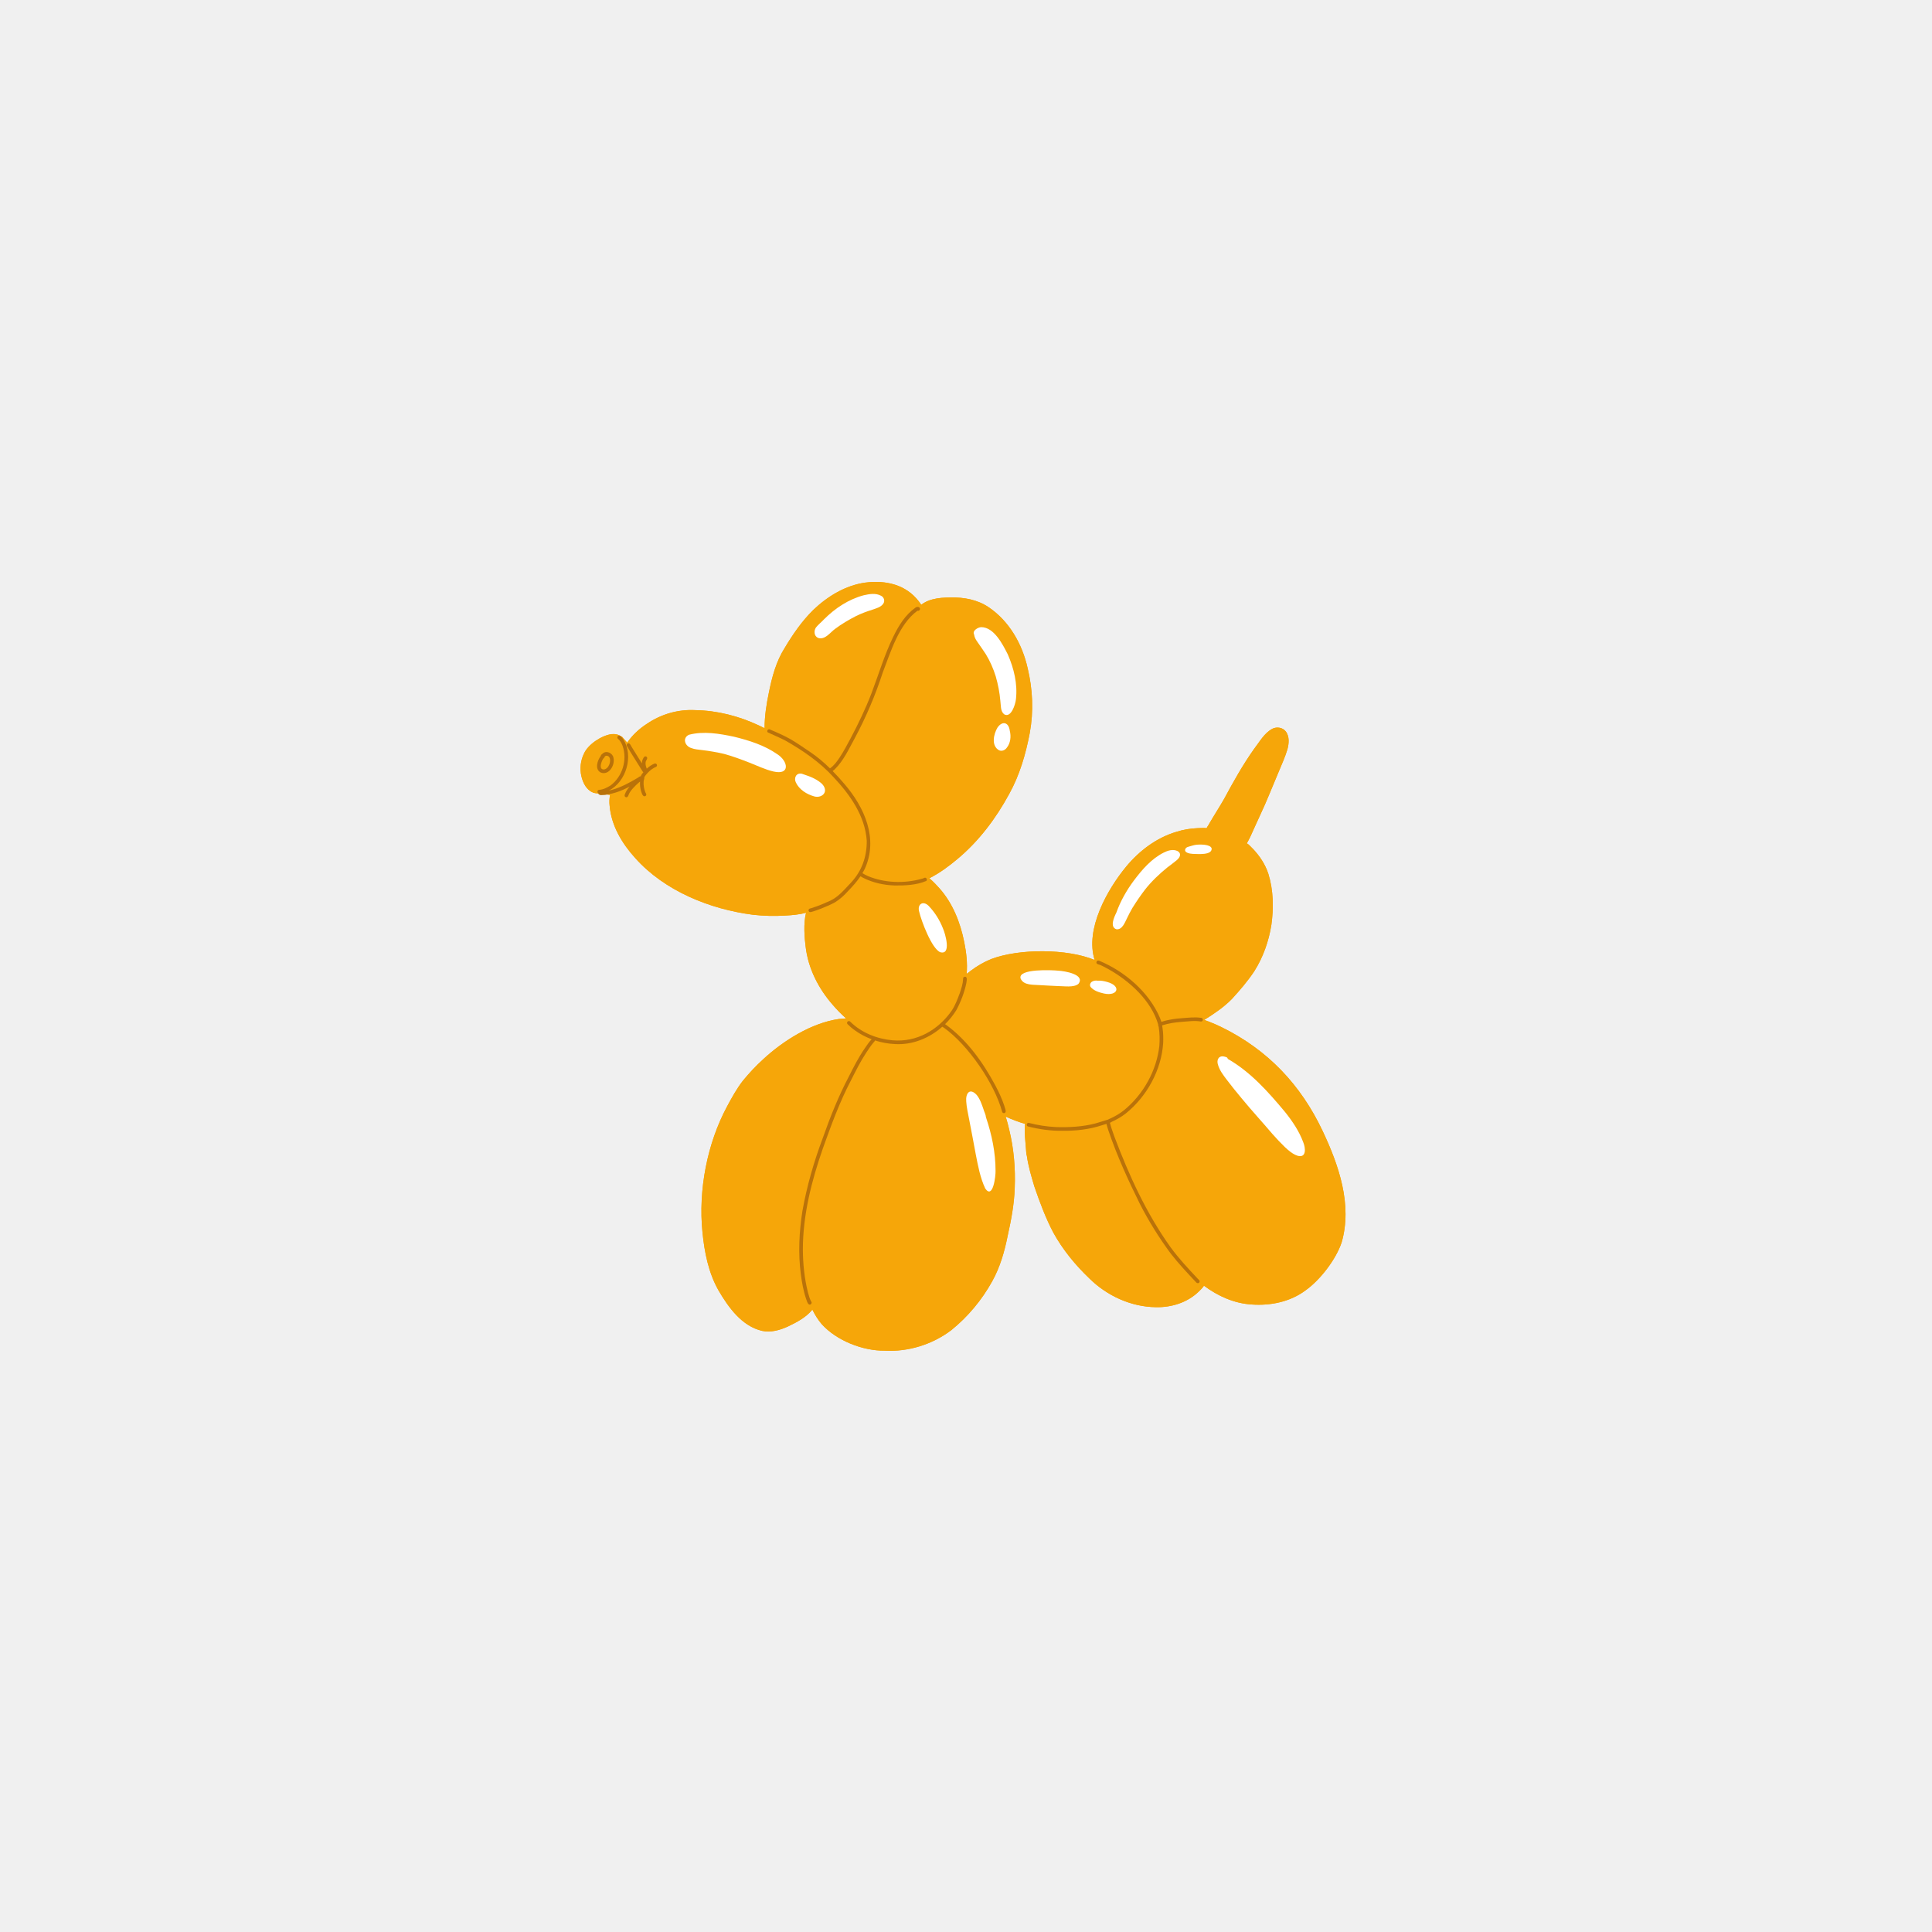
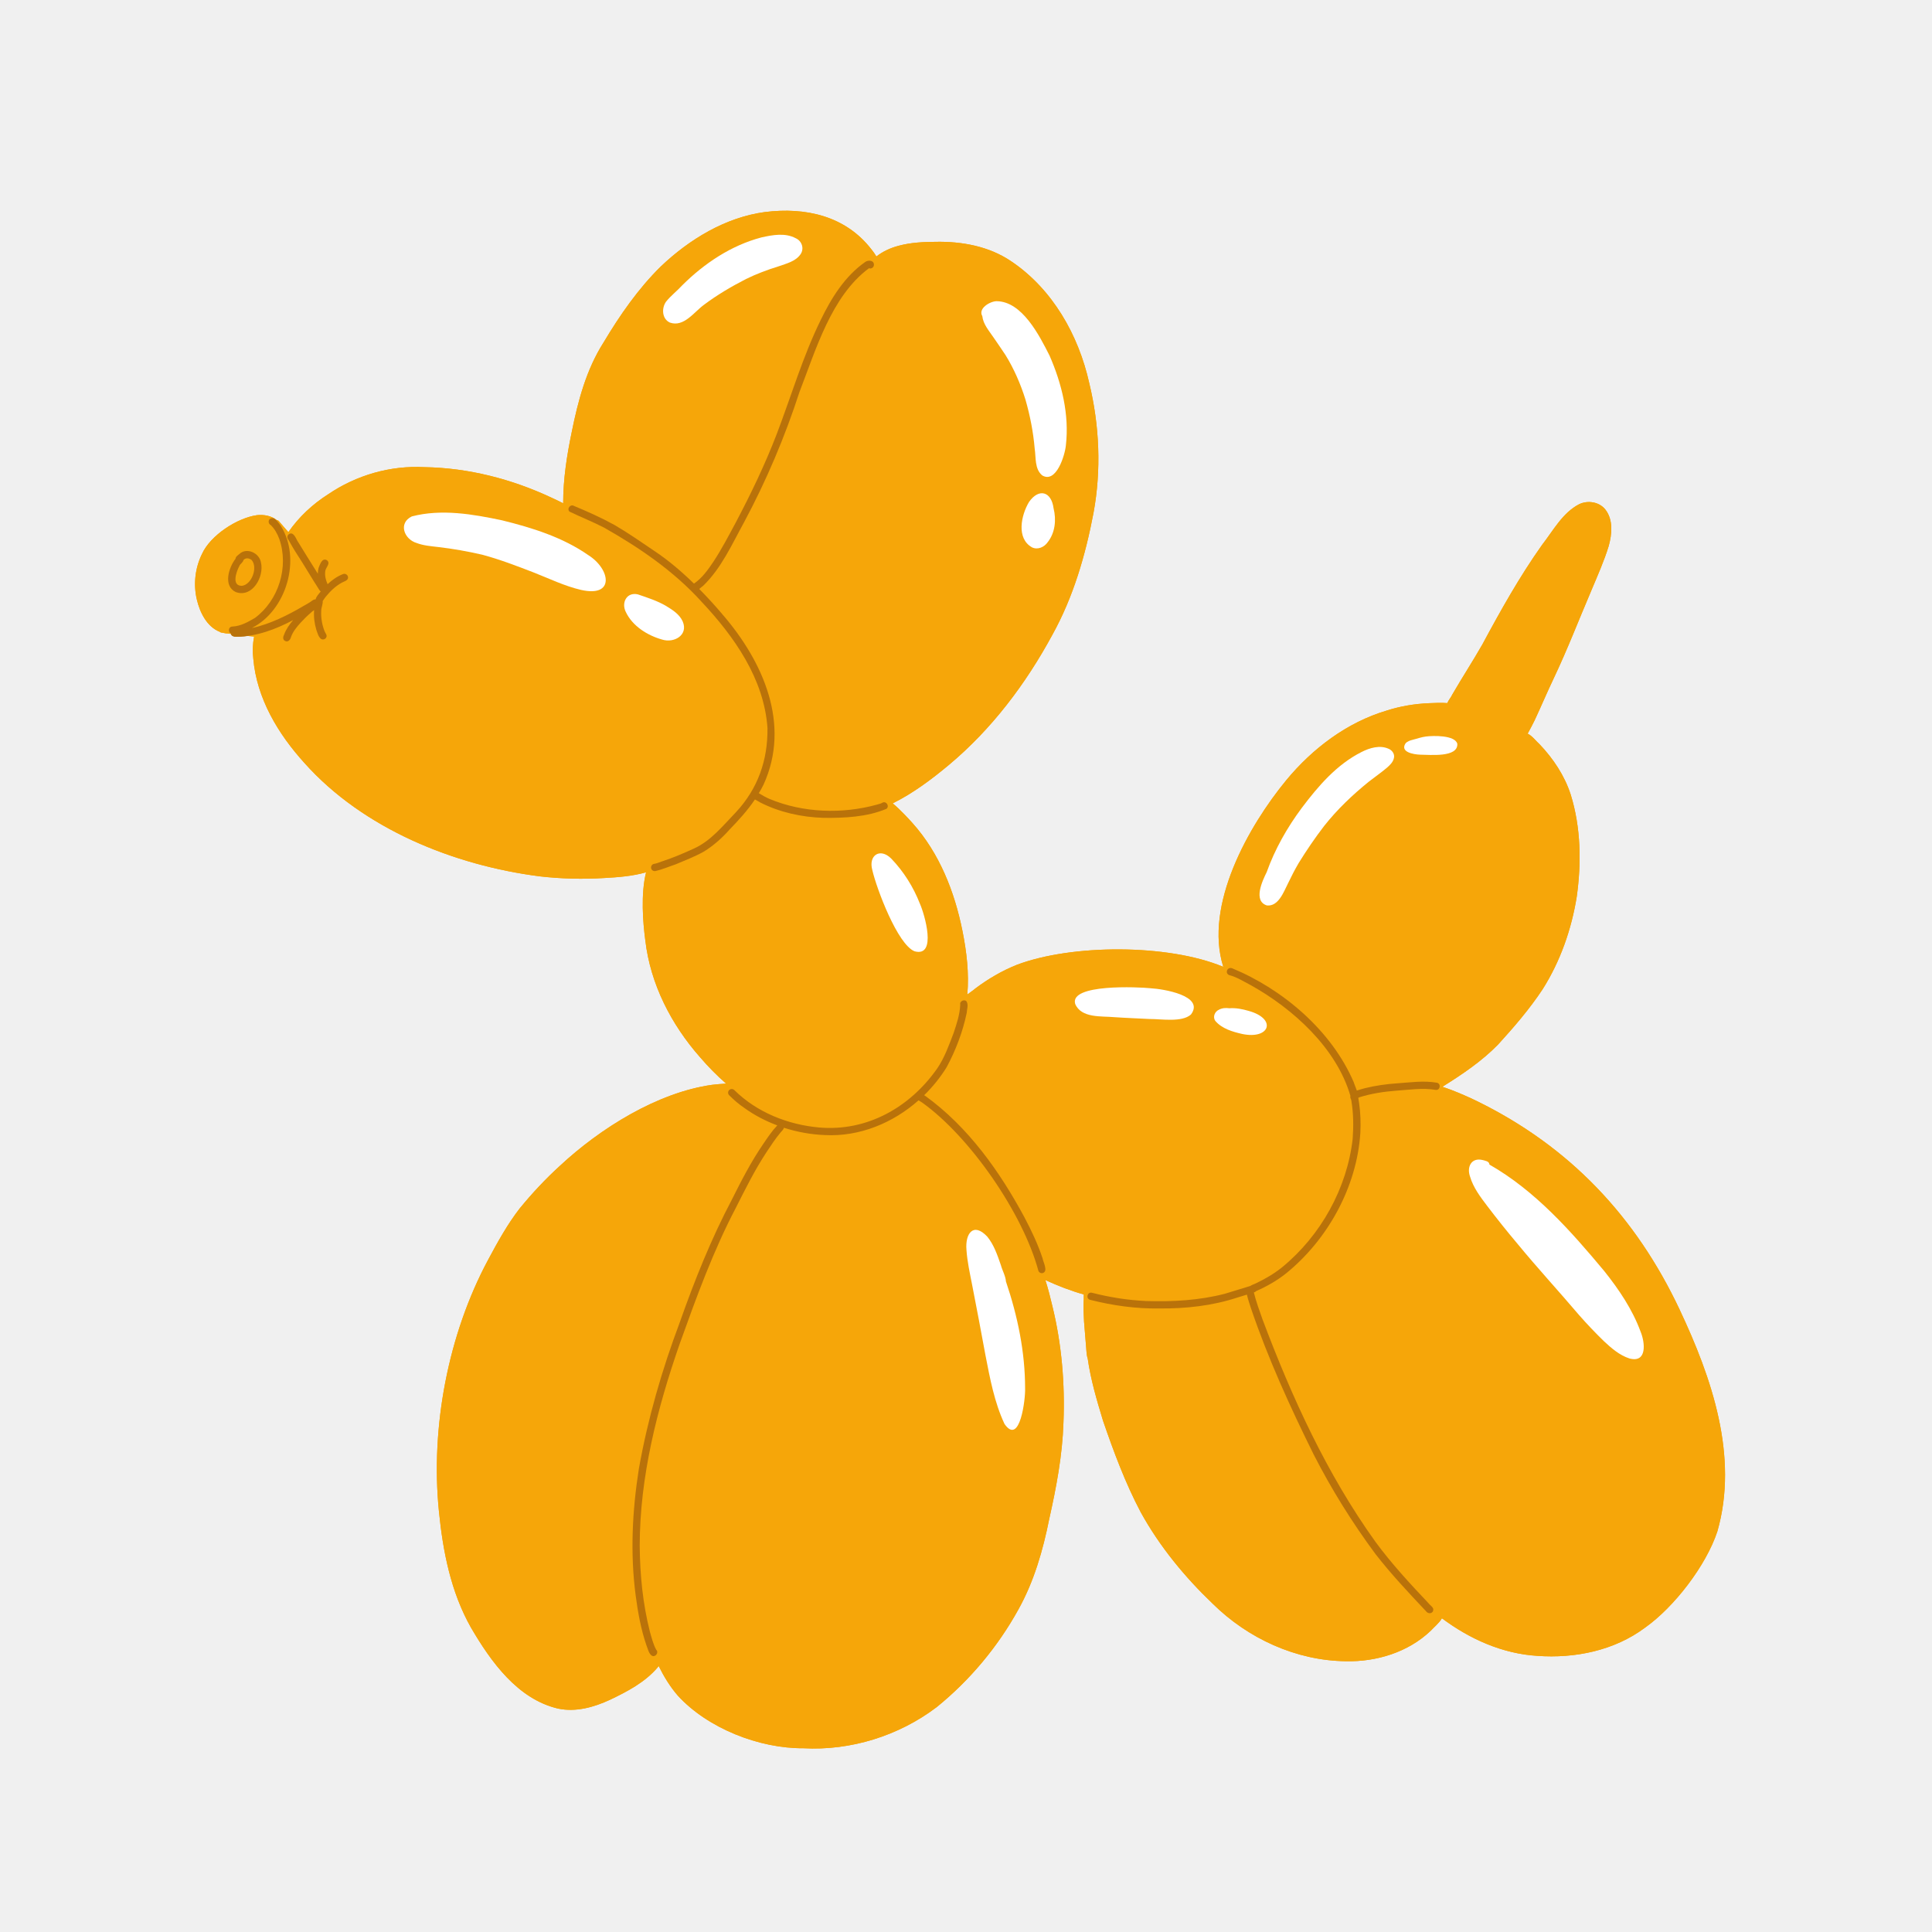
- <svg xmlns="http://www.w3.org/2000/svg" viewBox="0 0 1500 1500" role="img" aria-label="Michael Romani Balloon Twisting logo — a twisted balloon dog">
+ <svg xmlns="http://www.w3.org/2000/svg" viewBox="375 370 750 750" role="img" aria-label="Michael Romani Balloon Twisting logo — a twisted balloon dog">
  <path fill="#F6A609" d="M 1027.031 878.387 C 1010.012 842.25 984.305 815.07 948.34 797.445 C 945.148 795.891 941.891 794.469 938.582 793.184 C 937.379 792.75 936.168 792.273 934.938 791.883 C 942.59 787.09 950.199 781.996 956.531 775.508 C 962.723 768.711 968.777 761.699 973.852 754.016 C 980.723 743.156 985.059 730.746 987.09 718.09 C 988.934 704.926 988.711 691.203 984.742 678.441 C 982.367 671.09 977.969 664.508 972.676 658.934 C 971.609 658.07 969.754 655.574 968.031 654.805 C 968.949 653.105 969.883 651.414 970.719 649.672 C 973.258 644.246 975.586 638.723 978.156 633.32 C 983.48 622.117 987.922 610.527 992.797 599.129 C 995.16 593.461 997.703 587.84 999.5 581.949 C 1000.773 577.355 1001.316 571.75 998.18 567.777 C 995.801 564.793 991.34 564.117 987.98 565.754 C 981.539 569.113 977.957 575.98 973.621 581.531 C 964.91 593.824 957.562 606.945 950.438 620.199 C 946.688 626.766 942.559 633.094 938.766 639.641 C 938.43 640.512 937.297 641.789 936.832 642.949 C 934.496 642.746 932.129 642.887 929.789 642.977 C 924.188 643.207 918.621 644.133 913.281 645.852 C 897.922 650.41 884.52 660.555 874.379 672.809 C 859.688 690.629 842.309 721.383 849.883 745.328 C 828.395 736.371 791.039 736.48 769.684 744.559 C 763.945 746.855 758.578 750.012 753.641 753.719 C 752.926 754.359 751.711 755.164 750.512 756.074 C 751.23 747.871 750.254 739.48 748.633 731.434 C 745.582 716.188 739.707 701.223 729.227 689.516 C 727.797 687.938 724.719 684.516 721.543 681.859 C 729.441 677.941 736.688 672.516 743.41 666.895 C 759.996 653.023 773.211 635.473 783.477 616.523 C 791.652 601.828 796.395 585.48 799.512 569.031 C 802.566 552.395 801.82 535.16 797.848 518.742 C 793.707 500.074 783.547 482.133 767.43 471.355 C 758.836 465.562 748.332 463.672 738.109 463.879 C 733.344 463.914 728.535 464.148 723.914 465.391 C 720.801 466.195 717.758 467.57 715.215 469.559 C 714.656 468.625 714.035 467.73 713.34 466.875 C 703.23 453.762 687.676 450.344 671.902 452.32 C 656.559 454.398 642.613 462.91 631.527 473.438 C 622.703 482.121 615.594 492.406 609.266 503.004 C 602.586 513.496 599.379 525.66 596.945 537.738 C 595.047 546.816 593.617 556.09 593.625 565.379 C 592.133 564.613 590.617 563.887 589.09 563.191 C 573.672 555.965 556.863 551.633 539.797 551.348 C 526.551 550.633 513.312 554.445 502.344 561.91 C 496.336 565.738 491.008 570.711 486.949 576.57 C 486.625 576.207 486.312 575.848 485.996 575.484 C 485.18 574.535 484.34 573.609 483.535 572.648 C 483.312 572.227 482.879 571.926 482.391 571.887 C 480.355 570.188 477.348 569.711 474.781 569.98 C 467.07 571.039 456.676 577.828 453.43 585.02 C 450.734 590.473 450.016 596.809 451.41 602.73 C 452.578 607.75 455.34 613.316 460.281 615.254 L 460.285 615.262 C 460.652 615.551 461.086 615.617 461.527 615.652 C 461.531 615.656 461.531 615.656 461.535 615.656 C 461.914 615.754 462.305 615.828 462.703 615.879 C 462.988 615.906 463.277 615.922 463.566 615.934 C 466.914 616.418 470.277 616.77 473.641 617.133 C 473.098 619.93 472.988 622.828 473.328 625.695 C 474.668 641.141 482.969 654.934 493.207 666.211 C 515.965 691.719 551.148 705.926 584.562 710.203 C 592.855 711.148 601.219 711.359 609.547 710.848 C 614.977 710.559 620.559 710.121 625.805 708.625 C 623.699 717.145 624.59 728.129 625.508 735.039 C 627.477 752.027 635.566 767.723 646.793 780.453 C 649.922 784.098 653.266 787.5 656.883 790.66 C 655.07 790.758 653.258 790.914 651.453 791.125 C 630.152 794.102 607.965 808.043 592.387 822.543 C 586.766 827.656 581.566 833.223 576.754 839.105 C 571.977 845.27 568.188 852.148 564.508 859.012 C 548.984 887.926 542.102 923.969 545.383 956.594 C 546.926 972.211 550.012 988.027 557.824 1001.82 C 565.535 1015.027 575.961 1029.641 591.688 1033.281 C 598.555 1034.719 605.512 1032.75 611.742 1029.879 C 618.496 1026.664 625.418 1023.047 630.32 1017.258 C 630.418 1017.082 630.547 1016.914 630.695 1016.738 C 632.73 1020.836 635.102 1024.75 638.113 1028.223 C 649.711 1040.934 669.766 1048.797 686.867 1048.664 C 705.242 1049.68 723.934 1043.832 738.586 1032.73 C 751.457 1022.32 762.355 1009.27 770.348 994.773 C 776.406 983.902 779.863 971.875 782.297 959.727 C 785.051 947.43 787.418 934.996 787.828 922.371 C 788.445 907.211 787.168 891.867 783.543 877.078 C 782.742 873.668 781.883 870.258 780.809 866.914 C 785.633 869.137 790.609 871.078 795.711 872.504 C 795.68 873.43 795.781 874.422 795.672 875.09 C 795.59 877.727 795.652 880.367 795.82 883 C 796.062 886.129 796.344 889.23 796.586 892.359 C 796.777 894.035 796.711 895.828 797.258 897.438 C 798.41 905.586 800.793 913.605 803.176 921.473 C 807.332 933.57 811.852 945.75 817.852 957.086 C 825.152 970.32 834.918 982.203 845.844 992.625 C 859.453 1006.051 878.137 1014.652 897.367 1014.883 C 909.328 1015.184 921.707 1011.387 930.453 1003.008 C 931.488 1001.836 933.746 1000.031 934.75 998.211 C 945.531 1006.266 958.203 1011.969 971.766 1012.801 C 986.391 1013.859 1001.672 1010.762 1013.574 1001.875 C 1024.941 993.836 1037.297 977.766 1041.676 964.496 C 1050.027 935.355 1039.484 904.793 1027.031 878.402 Z M 1027.031 878.387 " fill-opacity="1" fill-rule="nonzero" />
  <path fill="#B9720A" d="M 647.336 603.59 C 660.043 617.125 671.609 633.5 672.938 652.637 C 673.074 665.109 669.242 676.086 660.691 685.301 C 655.766 690.379 651.133 696.297 644.508 699.348 C 640.438 701.211 636.305 702.988 632.043 704.375 C 630.988 704.766 629.934 705.188 628.82 705.379 C 628.059 705.52 627.602 706.371 627.77 707.09 C 627.953 707.875 628.738 708.273 629.48 708.137 C 632.145 707.527 634.676 706.406 637.273 705.547 C 640.977 703.977 644.762 702.539 648.277 700.566 C 651.992 698.262 655.297 695.328 658.188 692.059 C 661.75 688.406 665.211 684.586 668.062 680.352 C 668.754 680.762 669.523 681.105 670.016 681.461 C 677.594 685.344 686.207 687.23 694.691 687.488 C 702.879 687.578 711.52 687.176 719.129 683.984 C 720.398 682.941 719.035 680.824 717.574 681.586 C 716.953 682.012 716.18 682.102 715.469 682.344 C 701.938 686.082 686.781 685.578 673.73 680.148 C 672.301 679.539 670.895 678.738 669.562 677.918 C 670.195 676.844 670.848 675.781 671.383 674.645 C 682.129 651.168 671.223 626.77 655.492 608.539 C 652.625 605.125 649.586 601.828 646.445 598.633 C 646.996 598.195 647.523 597.695 647.98 597.391 C 655.035 590.574 659.129 581.312 663.801 572.828 C 672.488 556.621 679.684 539.648 685.359 522.156 C 691.676 505.887 697.754 484.891 712.34 474.129 C 713.117 474.43 713.969 473.965 714.203 473.18 C 714.656 471.105 712.137 470.734 710.844 471.719 C 702.898 477.289 697.707 485.738 693.543 494.332 C 686.609 508.539 682.16 523.719 676.543 538.453 C 671.973 550.355 666.453 561.812 660.496 573.078 C 657.77 578.141 655.109 583.266 651.934 588.066 C 649.859 591.168 647.602 594.359 644.398 596.559 C 639.68 591.949 634.664 587.66 629.188 583.988 C 624.035 580.508 618.941 576.938 613.566 573.805 C 608.438 570.977 603.066 568.578 597.66 566.332 C 597.797 566.398 597.922 566.469 598.035 566.574 C 596.664 565.348 594.879 567.406 596.07 568.605 C 600.484 570.734 605.141 572.566 609.523 574.836 C 623.312 582.652 636.648 591.77 647.336 603.586 Z M 647.336 603.59 " fill-opacity="1" fill-rule="nonzero" />
  <path fill="#B9720A" d="M 772.746 842.664 C 763.125 824.762 750.871 807.5 734.262 795.477 C 734.105 795.391 733.93 795.266 733.762 795.156 C 737.094 791.895 740.043 788.242 742.484 784.293 C 746.02 777.711 748.75 770.547 750.273 763.223 C 750.352 761.812 750.973 760.23 750.301 758.91 C 749.656 757.691 747.406 758.551 747.77 759.988 C 747.598 763.836 746.426 767.332 745.172 771.07 C 743.41 775.688 741.617 780.746 738.746 784.883 C 728.227 799.852 711.609 809.309 693.031 807.695 C 680.934 806.617 668.848 801.859 660.078 793.18 C 659.527 792.641 658.641 792.605 658.074 793.152 C 657.531 793.68 657.496 794.609 658.043 795.152 C 659.891 797 661.801 798.656 664.004 800.141 C 667.891 802.949 672.211 805.176 676.738 806.879 C 674.676 809.039 673.02 811.543 671.344 814.004 C 666.672 820.805 662.875 828.148 659.195 835.516 C 651.098 850.863 644.637 866.992 638.883 883.344 C 631.945 901.793 626.445 920.812 623 940.23 C 620.445 956.484 619.609 973.035 621.77 989.391 C 622.641 995.926 623.797 1002.457 625.945 1008.703 C 626.516 1010.051 626.762 1011.773 627.984 1012.695 C 629.371 1013.57 630.926 1011.504 629.73 1010.426 C 628.566 1008.258 627.965 1005.766 627.277 1003.391 C 624.523 992.453 623.438 981.406 623.336 970.094 C 623.367 943.219 630.109 916.777 638.91 891.527 C 645.332 873.613 651.805 855.75 660.664 838.848 C 664.367 831.527 668.016 824.164 672.531 817.305 C 674.293 814.656 676.031 811.973 678.09 809.535 C 678.582 809.004 679.164 808.43 679.324 807.797 C 684.48 809.457 689.867 810.422 695.223 810.633 C 708.676 811.328 721.621 805.957 731.582 797.152 C 732.043 797.41 732.488 797.691 732.93 797.977 C 751.613 811.316 772.094 841.07 778.07 863.203 C 778.246 863.957 779.086 864.398 779.805 864.199 C 781.977 863.48 779.996 860.086 779.727 858.484 C 777.906 853 775.438 847.758 772.738 842.66 Z M 772.746 842.664 " fill-opacity="1" fill-rule="nonzero" />
  <path fill="#B9720A" d="M 932.691 790.293 C 927.664 789.438 922.551 790.184 917.516 790.535 C 913.371 790.805 908.922 791.426 904.84 792.441 C 903.801 792.734 902.742 793.004 901.719 793.355 C 901.289 792.102 900.727 790.871 900.539 790.168 C 892.012 770.199 873.098 754.051 853.27 745.863 C 851.438 745.242 850.391 747.77 852.148 748.531 C 855.133 749.277 857.707 750.98 860.488 752.41 C 876.91 761.531 893.863 776.859 899.23 795.445 C 898.977 796.195 899.617 796.766 899.629 797.5 C 900.418 802.312 900.453 807.211 900.109 812.062 C 897.934 831.309 887.684 849.699 872.688 861.969 C 869.684 864.387 866.152 866.48 862.625 868.141 C 861.984 868.492 860.988 868.746 860.352 869.219 C 857.062 870.18 853.816 871.266 850.527 872.223 C 840.594 874.824 830.062 875.383 819.789 875.051 C 812.707 874.711 805.785 873.609 798.91 871.852 C 797.109 871.387 796.398 874.078 798.156 874.582 C 806.938 876.82 815.984 878.086 825.062 877.941 C 835.305 878.043 845.688 876.906 855.441 873.676 C 856.641 873.297 857.84 872.941 859.043 872.574 C 859.457 874.34 860.047 876.062 860.594 877.789 C 867.227 897.34 875.824 916.18 884.984 934.664 C 891.879 948.176 899.957 961.121 908.988 973.312 C 915.031 981.078 921.766 988.246 928.52 995.406 C 929.57 996.91 931.703 996.305 931.359 994.449 C 930.969 993.566 930.016 993.035 929.438 992.258 C 922.262 984.668 915.145 976.965 908.945 968.527 C 890.047 942.164 876.461 912.391 865.086 882.129 C 863.867 878.695 862.629 875.27 861.742 871.734 C 862.109 871.645 862.426 871.453 862.656 871.188 C 866.746 869.395 870.664 867.164 874.168 864.395 C 890.441 851.25 901.766 830.727 903.086 809.75 C 903.262 805.949 903.156 802.121 902.621 798.355 C 902.504 797.762 902.441 796.941 902.273 796.191 C 902.383 796.125 902.512 796.086 902.598 796 C 907.383 794.484 912.164 793.77 917.277 793.379 C 922.18 793.059 927.359 792.23 932.336 793.098 C 934.176 793.316 934.504 790.551 932.688 790.285 Z M 932.691 790.293 " fill-opacity="1" fill-rule="nonzero" />
  <path fill="#B9720A" d="M 508.246 592.828 C 505.949 593.688 503.949 595.121 502.164 596.785 C 501.512 595.227 501.027 593.594 501.25 591.879 C 501.277 590.363 503.562 588.746 501.898 587.469 C 500.02 586.414 499.203 589.156 498.668 590.477 C 498.469 591.207 498.391 591.961 498.383 592.715 C 495.691 588.418 492.984 584.129 490.355 579.797 C 489.75 578.664 488.738 576.16 487.051 577.434 C 486.449 577.93 486.395 578.879 486.914 579.453 C 487.957 581.266 488.961 583.105 490.109 584.848 C 493.172 589.547 495.977 594.402 499.023 599.113 C 499.164 599.332 499.34 599.473 499.52 599.578 C 498.855 600.465 497.691 601.594 497.547 602.66 C 496.645 602.586 495.758 603.582 494.949 604.012 C 488.793 607.668 482.504 611.094 475.574 613.105 C 474.684 613.371 473.738 613.594 472.773 613.789 C 486.203 606.988 492.141 586.914 483.934 574.016 C 482.984 572.848 481.609 570.312 479.832 571.406 C 478.988 572.031 479.18 573.387 480.086 573.816 C 481.641 575.293 482.68 577.242 483.426 579.234 C 487.195 590.031 483.199 603.027 474.004 609.855 C 471.363 611.418 468.398 613.094 465.242 613.223 C 463.645 613.242 463.441 615.305 464.598 615.891 C 464.742 617 465.992 617.223 466.969 617.172 C 474.527 617.109 481.949 614.344 488.805 610.727 C 487.348 612.418 486.066 614.238 485.289 616.352 C 484.867 617.16 484.68 618.242 485.594 618.785 C 486.84 619.5 487.727 618.297 488.004 617.188 C 488.805 615.043 490.27 613.281 491.801 611.621 C 492.953 610.375 494.27 609.031 495.719 607.82 C 496.008 607.484 496.465 607.176 496.941 606.859 C 496.75 609.434 497.055 612.039 497.805 614.52 C 498.27 615.719 498.559 617.188 499.609 618.016 C 500.25 618.43 501.148 618.242 501.566 617.59 C 502.223 616.633 501.285 615.84 500.977 614.977 C 500.02 612.539 499.543 609.766 499.703 607.055 C 499.66 606 500.41 604.457 500.266 603.348 C 500.656 602.816 501.004 602.176 501.367 601.758 C 503.191 599.539 505.078 597.652 507.641 596.211 C 508.656 595.625 510.527 595.32 510.031 593.73 C 509.793 593.02 508.965 592.566 508.242 592.832 Z M 508.246 592.828 " fill-opacity="1" fill-rule="nonzero" />
  <path fill="#B9720A" d="M 466.508 599.832 C 472.941 602.215 477.652 593.871 476.293 588.328 C 475.707 584.688 470.785 582.375 467.93 585.051 C 467.348 585.57 466.484 586.055 466.434 586.906 C 463.781 590.32 461.547 597.438 466.504 599.832 Z M 467.926 589.703 C 468.195 588.887 469.398 588.328 469.496 587.426 C 470.387 586.398 471.773 586.641 472.73 587.441 C 475.156 590.32 472.719 596.988 468.895 597.418 C 464.754 597.438 466.758 591.902 467.926 589.703 Z M 467.926 589.703 " fill-opacity="1" fill-rule="nonzero" />
  <path fill="#ffffff" d="M 683.914 462.488 C 679.812 460.285 674.918 461.199 670.59 462.164 C 658.887 465.242 648.398 472.238 639.883 480.719 C 637.859 482.941 635.414 484.789 633.543 487.133 C 631.754 489.668 631.973 493.832 635.059 495.227 C 640.484 497.113 644.406 491.129 648.285 488.316 C 653.391 484.477 658.926 481.23 664.605 478.309 C 668.688 476.316 672.938 474.711 677.281 473.379 C 680.285 472.305 683.832 471.492 685.75 468.723 C 687.293 466.527 686.309 463.559 683.922 462.488 Z M 683.914 462.488 " fill-opacity="1" fill-rule="nonzero" />
  <path fill="#ffffff" d="M 761.832 486.922 C 759.27 486.988 754.613 489.742 756.328 492.711 C 756.688 495.871 758.867 498.316 760.582 500.848 C 762.164 503.191 763.82 505.488 765.352 507.859 C 768.602 513.113 771.246 519.172 773.105 525.191 C 774.883 531.418 776.102 537.617 776.664 544.125 C 777.195 547.617 776.59 552.07 779.59 554.551 C 784.996 557.789 788.406 546.781 788.773 542.875 C 790.145 530.953 787.195 518.934 782.438 508.055 C 778.492 500.266 771.812 486.977 761.836 486.922 Z M 761.832 486.922 " fill-opacity="1" fill-rule="nonzero" />
  <path fill="#ffffff" d="M 774.453 564.887 C 771.414 569.953 769.43 579.008 775.625 582.484 C 777.828 583.551 780.387 582.406 781.703 580.488 C 784.625 576.812 785.102 571.758 783.992 567.309 C 783.141 560.738 778.254 559.418 774.453 564.883 Z M 774.453 564.887 " fill-opacity="1" fill-rule="nonzero" />
  <path fill="#ffffff" d="M 603.363 585.492 C 593.438 578.566 581.559 574.863 569.902 571.992 C 558.5 569.578 546.344 567.48 534.867 570.473 C 529.52 573.059 531.828 579.316 536.734 580.793 C 539.414 581.812 542.297 582.023 545.121 582.359 C 550.871 583.027 556.578 584.039 562.219 585.34 C 569.02 587.172 575.434 589.633 582.031 592.176 C 588.137 594.562 594.086 597.484 600.488 598.984 C 613.801 602.055 611.961 590.891 603.367 585.492 Z M 603.363 585.492 " fill-opacity="1" fill-rule="nonzero" />
  <path fill="#ffffff" d="M 633.625 605.262 C 630.191 603.234 626.359 602.023 622.625 600.742 C 618.246 599.719 616.09 604.035 617.98 607.645 C 620.57 613.07 626.359 616.684 632.008 618.27 C 636.668 619.773 642.305 616.531 640.02 611.234 C 638.789 608.48 636.109 606.773 633.621 605.262 Z M 633.625 605.262 " fill-opacity="1" fill-rule="nonzero" />
  <path fill="#ffffff" d="M 720.969 703.289 C 716.598 698.957 712.016 702.082 713.645 707.812 C 715.293 714.957 723.422 736.668 730.039 739.293 C 738.875 741.691 733.883 724.797 732.121 720.855 C 729.582 714.336 725.812 708.34 720.965 703.285 Z M 720.969 703.289 " fill-opacity="1" fill-rule="nonzero" />
  <path fill="#ffffff" d="M 821.699 753.637 C 817.008 753.148 790.145 751.867 792.379 759.703 C 794.777 765.352 802.602 764.387 807.676 764.867 C 812.184 765.184 816.707 765.32 821.215 765.574 C 825.773 765.539 833.832 766.984 837.34 763.816 C 842.797 756.461 826.332 753.891 821.699 753.641 Z M 835.609 761.336 C 835.609 761.336 835.605 761.344 835.602 761.348 C 835.605 761.336 835.609 761.332 835.609 761.32 Z M 835.609 761.336 " fill-opacity="1" fill-rule="nonzero" />
  <path fill="#ffffff" d="M 859.715 762.422 C 857.297 761.719 854.73 761.207 852.203 761.406 C 850.855 761.203 849.414 761.305 848.195 761.969 C 846.555 762.699 845.676 764.801 846.801 766.336 C 849.348 769.328 853.512 770.547 857.227 771.387 C 867.902 773.633 870.844 765.527 859.715 762.422 Z M 859.715 762.422 " fill-opacity="1" fill-rule="nonzero" />
  <path fill="#ffffff" d="M 914.121 660.707 C 910.688 659.113 906.711 660.32 903.516 661.945 C 893.871 666.824 886.781 675.098 880.363 683.613 C 874.688 691.234 869.922 699.617 866.719 708.586 C 865.031 711.973 861.387 719.789 866.801 721.488 C 871.301 721.988 873.344 716.18 875.016 712.898 C 876.301 710.203 877.66 707.562 879.172 704.984 C 882.219 700.066 885.508 695.219 889.039 690.625 C 894.102 684.219 900.027 678.578 906.371 673.445 C 908.688 671.625 911.129 669.953 913.379 668.051 C 914.586 667.008 915.832 665.801 916.141 664.176 C 916.457 662.688 915.453 661.301 914.129 660.703 Z M 914.121 660.707 " fill-opacity="1" fill-rule="nonzero" />
  <path fill="#ffffff" d="M 928.516 655.918 C 926.781 656.145 925.152 656.73 923.473 657.168 C 922.453 657.422 921.363 657.75 920.641 658.559 C 918.355 661.984 923.828 662.875 926.207 662.961 C 929.84 662.961 941.105 664.227 940.723 658.707 C 939.746 655.348 931.395 655.543 928.516 655.918 Z M 928.516 655.918 " fill-opacity="1" fill-rule="nonzero" />
  <path fill="#ffffff" d="M 1011.879 886.957 C 1008.699 878.305 1003.48 870.586 997.762 863.422 C 984.781 847.863 970.984 832.246 953.195 822.086 C 953.133 820.773 951.555 820.617 950.559 820.324 C 946.156 819.258 944.34 823.008 945.668 826.746 C 946.926 831.047 949.699 834.672 952.371 838.199 C 956.117 843.129 959.98 847.965 963.973 852.699 C 971.742 862.168 980.062 871.164 987.988 880.5 C 991.066 884.008 994.293 887.391 997.629 890.641 C 1000.547 893.363 1003.688 896.105 1007.543 897.352 C 1014.504 899.215 1013.609 891.113 1011.875 886.957 Z M 1011.879 886.957 " fill-opacity="1" fill-rule="nonzero" />
  <path fill="#ffffff" d="M 765.512 867.508 C 765.359 865.32 764.102 863.219 763.527 861.086 C 762.184 857.234 760.863 853.23 758.238 850.039 C 752.84 844.305 749.629 848.918 750.18 855.199 C 750.484 859.75 751.492 864.215 752.363 868.688 C 754.184 877.84 755.855 887.023 757.574 896.195 C 759.328 905.203 761.031 914.395 764.938 922.758 C 770.992 931.516 773.117 912.754 772.941 909.02 C 772.957 894.848 770.039 880.895 765.52 867.512 Z M 765.512 867.508 " fill-opacity="1" fill-rule="nonzero" />
  <path fill="#F6A609" d="M 1027.031 878.387 C 1010.012 842.25 984.305 815.07 948.34 797.445 C 945.148 795.891 941.891 794.469 938.582 793.184 C 937.379 792.75 936.168 792.273 934.938 791.883 C 942.59 787.09 950.199 781.996 956.531 775.508 C 962.723 768.711 968.777 761.699 973.852 754.016 C 980.723 743.156 985.059 730.746 987.09 718.09 C 988.934 704.926 988.711 691.203 984.742 678.441 C 982.367 671.09 977.969 664.508 972.676 658.934 C 971.609 658.07 969.754 655.574 968.031 654.805 C 968.949 653.105 969.883 651.414 970.719 649.672 C 973.258 644.246 975.586 638.723 978.156 633.32 C 983.48 622.117 987.922 610.527 992.797 599.129 C 995.16 593.461 997.703 587.84 999.5 581.949 C 1000.773 577.355 1001.316 571.75 998.18 567.777 C 995.801 564.793 991.34 564.117 987.98 565.754 C 981.539 569.113 977.957 575.98 973.621 581.531 C 964.91 593.824 957.562 606.945 950.438 620.199 C 946.688 626.766 942.559 633.094 938.766 639.641 C 938.43 640.512 937.297 641.789 936.832 642.949 C 934.496 642.746 932.129 642.887 929.789 642.977 C 924.188 643.207 918.621 644.133 913.281 645.852 C 897.922 650.41 884.52 660.555 874.379 672.809 C 859.688 690.629 842.309 721.383 849.883 745.328 C 828.395 736.371 791.039 736.48 769.684 744.559 C 763.945 746.855 758.578 750.012 753.641 753.719 C 752.926 754.359 751.711 755.164 750.512 756.074 C 751.23 747.871 750.254 739.48 748.633 731.434 C 745.582 716.188 739.707 701.223 729.227 689.516 C 727.797 687.938 724.719 684.516 721.543 681.859 C 729.441 677.941 736.688 672.516 743.41 666.895 C 759.996 653.023 773.211 635.473 783.477 616.523 C 791.652 601.828 796.395 585.48 799.512 569.031 C 802.566 552.395 801.82 535.16 797.848 518.742 C 793.707 500.074 783.547 482.133 767.43 471.355 C 758.836 465.562 748.332 463.672 738.109 463.879 C 733.344 463.914 728.535 464.148 723.914 465.391 C 720.801 466.195 717.758 467.57 715.215 469.559 C 714.656 468.625 714.035 467.73 713.34 466.875 C 703.23 453.762 687.676 450.344 671.902 452.32 C 656.559 454.398 642.613 462.91 631.527 473.438 C 622.703 482.121 615.594 492.406 609.266 503.004 C 602.586 513.496 599.379 525.66 596.945 537.738 C 595.047 546.816 593.617 556.09 593.625 565.379 C 592.133 564.613 590.617 563.887 589.09 563.191 C 573.672 555.965 556.863 551.633 539.797 551.348 C 526.551 550.633 513.312 554.445 502.344 561.91 C 496.336 565.738 491.008 570.711 486.949 576.57 C 486.625 576.207 486.312 575.848 485.996 575.484 C 485.18 574.535 484.34 573.609 483.535 572.648 C 483.312 572.227 482.879 571.926 482.391 571.887 C 480.355 570.188 477.348 569.711 474.781 569.98 C 467.07 571.039 456.676 577.828 453.43 585.02 C 450.734 590.473 450.016 596.809 451.41 602.73 C 452.578 607.75 455.34 613.316 460.281 615.254 L 460.285 615.262 C 460.652 615.551 461.086 615.617 461.527 615.652 C 461.531 615.656 461.531 615.656 461.535 615.656 C 461.914 615.754 462.305 615.828 462.703 615.879 C 462.988 615.906 463.277 615.922 463.566 615.934 C 466.914 616.418 470.277 616.77 473.641 617.133 C 473.098 619.93 472.988 622.828 473.328 625.695 C 474.668 641.141 482.969 654.934 493.207 666.211 C 515.965 691.719 551.148 705.926 584.562 710.203 C 592.855 711.148 601.219 711.359 609.547 710.848 C 614.977 710.559 620.559 710.121 625.805 708.625 C 623.699 717.145 624.59 728.129 625.508 735.039 C 627.477 752.027 635.566 767.723 646.793 780.453 C 649.922 784.098 653.266 787.5 656.883 790.66 C 655.07 790.758 653.258 790.914 651.453 791.125 C 630.152 794.102 607.965 808.043 592.387 822.543 C 586.766 827.656 581.566 833.223 576.754 839.105 C 571.977 845.27 568.188 852.148 564.508 859.012 C 548.984 887.926 542.102 923.969 545.383 956.594 C 546.926 972.211 550.012 988.027 557.824 1001.82 C 565.535 1015.027 575.961 1029.641 591.688 1033.281 C 598.555 1034.719 605.512 1032.75 611.742 1029.879 C 618.496 1026.664 625.418 1023.047 630.32 1017.258 C 630.418 1017.082 630.547 1016.914 630.695 1016.738 C 632.73 1020.836 635.102 1024.75 638.113 1028.223 C 649.711 1040.934 669.766 1048.797 686.867 1048.664 C 705.242 1049.68 723.934 1043.832 738.586 1032.73 C 751.457 1022.32 762.355 1009.27 770.348 994.773 C 776.406 983.902 779.863 971.875 782.297 959.727 C 785.051 947.43 787.418 934.996 787.828 922.371 C 788.445 907.211 787.168 891.867 783.543 877.078 C 782.742 873.668 781.883 870.258 780.809 866.914 C 785.633 869.137 790.609 871.078 795.711 872.504 C 795.68 873.43 795.781 874.422 795.672 875.09 C 795.59 877.727 795.652 880.367 795.82 883 C 796.062 886.129 796.344 889.23 796.586 892.359 C 796.777 894.035 796.711 895.828 797.258 897.438 C 798.41 905.586 800.793 913.605 803.176 921.473 C 807.332 933.57 811.852 945.75 817.852 957.086 C 825.152 970.32 834.918 982.203 845.844 992.625 C 859.453 1006.051 878.137 1014.652 897.367 1014.883 C 909.328 1015.184 921.707 1011.387 930.453 1003.008 C 931.488 1001.836 933.746 1000.031 934.75 998.211 C 945.531 1006.266 958.203 1011.969 971.766 1012.801 C 986.391 1013.859 1001.672 1010.762 1013.574 1001.875 C 1024.941 993.836 1037.297 977.766 1041.676 964.496 C 1050.027 935.355 1039.484 904.793 1027.031 878.402 Z M 1027.031 878.387 " fill-opacity="1" fill-rule="nonzero" />
  <path fill="#B9720A" d="M 647.336 603.59 C 660.043 617.125 671.609 633.5 672.938 652.637 C 673.074 665.109 669.242 676.086 660.691 685.301 C 655.766 690.379 651.133 696.297 644.508 699.348 C 640.438 701.211 636.305 702.988 632.043 704.375 C 630.988 704.766 629.934 705.188 628.82 705.379 C 628.059 705.52 627.602 706.371 627.77 707.09 C 627.953 707.875 628.738 708.273 629.48 708.137 C 632.145 707.527 634.676 706.406 637.273 705.547 C 640.977 703.977 644.762 702.539 648.277 700.566 C 651.992 698.262 655.297 695.328 658.188 692.059 C 661.75 688.406 665.211 684.586 668.062 680.352 C 668.754 680.762 669.523 681.105 670.016 681.461 C 677.594 685.344 686.207 687.23 694.691 687.488 C 702.879 687.578 711.52 687.176 719.129 683.984 C 720.398 682.941 719.035 680.824 717.574 681.586 C 716.953 682.012 716.18 682.102 715.469 682.344 C 701.938 686.082 686.781 685.578 673.73 680.148 C 672.301 679.539 670.895 678.738 669.562 677.918 C 670.195 676.844 670.848 675.781 671.383 674.645 C 682.129 651.168 671.223 626.77 655.492 608.539 C 652.625 605.125 649.586 601.828 646.445 598.633 C 646.996 598.195 647.523 597.695 647.98 597.391 C 655.035 590.574 659.129 581.312 663.801 572.828 C 672.488 556.621 679.684 539.648 685.359 522.156 C 691.676 505.887 697.754 484.891 712.34 474.129 C 713.117 474.43 713.969 473.965 714.203 473.18 C 714.656 471.105 712.137 470.734 710.844 471.719 C 702.898 477.289 697.707 485.738 693.543 494.332 C 686.609 508.539 682.16 523.719 676.543 538.453 C 671.973 550.355 666.453 561.812 660.496 573.078 C 657.77 578.141 655.109 583.266 651.934 588.066 C 649.859 591.168 647.602 594.359 644.398 596.559 C 639.68 591.949 634.664 587.66 629.188 583.988 C 624.035 580.508 618.941 576.938 613.566 573.805 C 608.438 570.977 603.066 568.578 597.66 566.332 C 597.797 566.398 597.922 566.469 598.035 566.574 C 596.664 565.348 594.879 567.406 596.07 568.605 C 600.484 570.734 605.141 572.566 609.523 574.836 C 623.312 582.652 636.648 591.77 647.336 603.586 Z M 647.336 603.59 " fill-opacity="1" fill-rule="nonzero" />
  <path fill="#B9720A" d="M 772.746 842.664 C 763.125 824.762 750.871 807.5 734.262 795.477 C 734.105 795.391 733.93 795.266 733.762 795.156 C 737.094 791.895 740.043 788.242 742.484 784.293 C 746.02 777.711 748.75 770.547 750.273 763.223 C 750.352 761.812 750.973 760.23 750.301 758.91 C 749.656 757.691 747.406 758.551 747.77 759.988 C 747.598 763.836 746.426 767.332 745.172 771.07 C 743.41 775.688 741.617 780.746 738.746 784.883 C 728.227 799.852 711.609 809.309 693.031 807.695 C 680.934 806.617 668.848 801.859 660.078 793.18 C 659.527 792.641 658.641 792.605 658.074 793.152 C 657.531 793.68 657.496 794.609 658.043 795.152 C 659.891 797 661.801 798.656 664.004 800.141 C 667.891 802.949 672.211 805.176 676.738 806.879 C 674.676 809.039 673.02 811.543 671.344 814.004 C 666.672 820.805 662.875 828.148 659.195 835.516 C 651.098 850.863 644.637 866.992 638.883 883.344 C 631.945 901.793 626.445 920.812 623 940.23 C 620.445 956.484 619.609 973.035 621.77 989.391 C 622.641 995.926 623.797 1002.457 625.945 1008.703 C 626.516 1010.051 626.762 1011.773 627.984 1012.695 C 629.371 1013.57 630.926 1011.504 629.73 1010.426 C 628.566 1008.258 627.965 1005.766 627.277 1003.391 C 624.523 992.453 623.438 981.406 623.336 970.094 C 623.367 943.219 630.109 916.777 638.91 891.527 C 645.332 873.613 651.805 855.75 660.664 838.848 C 664.367 831.527 668.016 824.164 672.531 817.305 C 674.293 814.656 676.031 811.973 678.09 809.535 C 678.582 809.004 679.164 808.43 679.324 807.797 C 684.48 809.457 689.867 810.422 695.223 810.633 C 708.676 811.328 721.621 805.957 731.582 797.152 C 732.043 797.41 732.488 797.691 732.93 797.977 C 751.613 811.316 772.094 841.07 778.07 863.203 C 778.246 863.957 779.086 864.398 779.805 864.199 C 781.977 863.48 779.996 860.086 779.727 858.484 C 777.906 853 775.438 847.758 772.738 842.66 Z M 772.746 842.664 " fill-opacity="1" fill-rule="nonzero" />
  <path fill="#B9720A" d="M 932.691 790.293 C 927.664 789.438 922.551 790.184 917.516 790.535 C 913.371 790.805 908.922 791.426 904.84 792.441 C 903.801 792.734 902.742 793.004 901.719 793.355 C 901.289 792.102 900.727 790.871 900.539 790.168 C 892.012 770.199 873.098 754.051 853.27 745.863 C 851.438 745.242 850.391 747.77 852.148 748.531 C 855.133 749.277 857.707 750.98 860.488 752.41 C 876.91 761.531 893.863 776.859 899.23 795.445 C 898.977 796.195 899.617 796.766 899.629 797.5 C 900.418 802.312 900.453 807.211 900.109 812.062 C 897.934 831.309 887.684 849.699 872.688 861.969 C 869.684 864.387 866.152 866.48 862.625 868.141 C 861.984 868.492 860.988 868.746 860.352 869.219 C 857.062 870.18 853.816 871.266 850.527 872.223 C 840.594 874.824 830.062 875.383 819.789 875.051 C 812.707 874.711 805.785 873.609 798.91 871.852 C 797.109 871.387 796.398 874.078 798.156 874.582 C 806.938 876.82 815.984 878.086 825.062 877.941 C 835.305 878.043 845.688 876.906 855.441 873.676 C 856.641 873.297 857.84 872.941 859.043 872.574 C 859.457 874.34 860.047 876.062 860.594 877.789 C 867.227 897.34 875.824 916.18 884.984 934.664 C 891.879 948.176 899.957 961.121 908.988 973.312 C 915.031 981.078 921.766 988.246 928.52 995.406 C 929.57 996.91 931.703 996.305 931.359 994.449 C 930.969 993.566 930.016 993.035 929.438 992.258 C 922.262 984.668 915.145 976.965 908.945 968.527 C 890.047 942.164 876.461 912.391 865.086 882.129 C 863.867 878.695 862.629 875.27 861.742 871.734 C 862.109 871.645 862.426 871.453 862.656 871.188 C 866.746 869.395 870.664 867.164 874.168 864.395 C 890.441 851.25 901.766 830.727 903.086 809.75 C 903.262 805.949 903.156 802.121 902.621 798.355 C 902.504 797.762 902.441 796.941 902.273 796.191 C 902.383 796.125 902.512 796.086 902.598 796 C 907.383 794.484 912.164 793.77 917.277 793.379 C 922.18 793.059 927.359 792.23 932.336 793.098 C 934.176 793.316 934.504 790.551 932.688 790.285 Z M 932.691 790.293 " fill-opacity="1" fill-rule="nonzero" />
  <path fill="#B9720A" d="M 508.246 592.828 C 505.949 593.688 503.949 595.121 502.164 596.785 C 501.512 595.227 501.027 593.594 501.25 591.879 C 501.277 590.363 503.562 588.746 501.898 587.469 C 500.02 586.414 499.203 589.156 498.668 590.477 C 498.469 591.207 498.391 591.961 498.383 592.715 C 495.691 588.418 492.984 584.129 490.355 579.797 C 489.75 578.664 488.738 576.16 487.051 577.434 C 486.449 577.93 486.395 578.879 486.914 579.453 C 487.957 581.266 488.961 583.105 490.109 584.848 C 493.172 589.547 495.977 594.402 499.023 599.113 C 499.164 599.332 499.34 599.473 499.52 599.578 C 498.855 600.465 497.691 601.594 497.547 602.66 C 496.645 602.586 495.758 603.582 494.949 604.012 C 488.793 607.668 482.504 611.094 475.574 613.105 C 474.684 613.371 473.738 613.594 472.773 613.789 C 486.203 606.988 492.141 586.914 483.934 574.016 C 482.984 572.848 481.609 570.312 479.832 571.406 C 478.988 572.031 479.18 573.387 480.086 573.816 C 481.641 575.293 482.68 577.242 483.426 579.234 C 487.195 590.031 483.199 603.027 474.004 609.855 C 471.363 611.418 468.398 613.094 465.242 613.223 C 463.645 613.242 463.441 615.305 464.598 615.891 C 464.742 617 465.992 617.223 466.969 617.172 C 474.527 617.109 481.949 614.344 488.805 610.727 C 487.348 612.418 486.066 614.238 485.289 616.352 C 484.867 617.16 484.68 618.242 485.594 618.785 C 486.84 619.5 487.727 618.297 488.004 617.188 C 488.805 615.043 490.27 613.281 491.801 611.621 C 492.953 610.375 494.27 609.031 495.719 607.82 C 496.008 607.484 496.465 607.176 496.941 606.859 C 496.75 609.434 497.055 612.039 497.805 614.52 C 498.27 615.719 498.559 617.188 499.609 618.016 C 500.25 618.43 501.148 618.242 501.566 617.59 C 502.223 616.633 501.285 615.84 500.977 614.977 C 500.02 612.539 499.543 609.766 499.703 607.055 C 499.66 606 500.41 604.457 500.266 603.348 C 500.656 602.816 501.004 602.176 501.367 601.758 C 503.191 599.539 505.078 597.652 507.641 596.211 C 508.656 595.625 510.527 595.32 510.031 593.73 C 509.793 593.02 508.965 592.566 508.242 592.832 Z M 508.246 592.828 " fill-opacity="1" fill-rule="nonzero" />
  <path fill="#B9720A" d="M 466.508 599.832 C 472.941 602.215 477.652 593.871 476.293 588.328 C 475.707 584.688 470.785 582.375 467.93 585.051 C 467.348 585.57 466.484 586.055 466.434 586.906 C 463.781 590.32 461.547 597.438 466.504 599.832 Z M 467.926 589.703 C 468.195 588.887 469.398 588.328 469.496 587.426 C 470.387 586.398 471.773 586.641 472.73 587.441 C 475.156 590.32 472.719 596.988 468.895 597.418 C 464.754 597.438 466.758 591.902 467.926 589.703 Z M 467.926 589.703 " fill-opacity="1" fill-rule="nonzero" />
  <path fill="#ffffff" d="M 683.914 462.488 C 679.812 460.285 674.918 461.199 670.59 462.164 C 658.887 465.242 648.398 472.238 639.883 480.719 C 637.859 482.941 635.414 484.789 633.543 487.133 C 631.754 489.668 631.973 493.832 635.059 495.227 C 640.484 497.113 644.406 491.129 648.285 488.316 C 653.391 484.477 658.926 481.23 664.605 478.309 C 668.688 476.316 672.938 474.711 677.281 473.379 C 680.285 472.305 683.832 471.492 685.75 468.723 C 687.293 466.527 686.309 463.559 683.922 462.488 Z M 683.914 462.488 " fill-opacity="1" fill-rule="nonzero" />
  <path fill="#ffffff" d="M 761.832 486.922 C 759.27 486.988 754.613 489.742 756.328 492.711 C 756.688 495.871 758.867 498.316 760.582 500.848 C 762.164 503.191 763.82 505.488 765.352 507.859 C 768.602 513.113 771.246 519.172 773.105 525.191 C 774.883 531.418 776.102 537.617 776.664 544.125 C 777.195 547.617 776.59 552.07 779.59 554.551 C 784.996 557.789 788.406 546.781 788.773 542.875 C 790.145 530.953 787.195 518.934 782.438 508.055 C 778.492 500.266 771.812 486.977 761.836 486.922 Z M 761.832 486.922 " fill-opacity="1" fill-rule="nonzero" />
  <path fill="#ffffff" d="M 774.453 564.887 C 771.414 569.953 769.43 579.008 775.625 582.484 C 777.828 583.551 780.387 582.406 781.703 580.488 C 784.625 576.812 785.102 571.758 783.992 567.309 C 783.141 560.738 778.254 559.418 774.453 564.883 Z M 774.453 564.887 " fill-opacity="1" fill-rule="nonzero" />
  <path fill="#ffffff" d="M 603.363 585.492 C 593.438 578.566 581.559 574.863 569.902 571.992 C 558.5 569.578 546.344 567.48 534.867 570.473 C 529.52 573.059 531.828 579.316 536.734 580.793 C 539.414 581.812 542.297 582.023 545.121 582.359 C 550.871 583.027 556.578 584.039 562.219 585.34 C 569.02 587.172 575.434 589.633 582.031 592.176 C 588.137 594.562 594.086 597.484 600.488 598.984 C 613.801 602.055 611.961 590.891 603.367 585.492 Z M 603.363 585.492 " fill-opacity="1" fill-rule="nonzero" />
  <path fill="#ffffff" d="M 633.625 605.262 C 630.191 603.234 626.359 602.023 622.625 600.742 C 618.246 599.719 616.09 604.035 617.98 607.645 C 620.57 613.07 626.359 616.684 632.008 618.27 C 636.668 619.773 642.305 616.531 640.02 611.234 C 638.789 608.48 636.109 606.773 633.621 605.262 Z M 633.625 605.262 " fill-opacity="1" fill-rule="nonzero" />
  <path fill="#ffffff" d="M 720.969 703.289 C 716.598 698.957 712.016 702.082 713.645 707.812 C 715.293 714.957 723.422 736.668 730.039 739.293 C 738.875 741.691 733.883 724.797 732.121 720.855 C 729.582 714.336 725.812 708.34 720.965 703.285 Z M 720.969 703.289 " fill-opacity="1" fill-rule="nonzero" />
  <path fill="#ffffff" d="M 821.699 753.637 C 817.008 753.148 790.145 751.867 792.379 759.703 C 794.777 765.352 802.602 764.387 807.676 764.867 C 812.184 765.184 816.707 765.32 821.215 765.574 C 825.773 765.539 833.832 766.984 837.34 763.816 C 842.797 756.461 826.332 753.891 821.699 753.641 Z M 835.609 761.336 C 835.609 761.336 835.605 761.344 835.602 761.348 C 835.605 761.336 835.609 761.332 835.609 761.32 Z M 835.609 761.336 " fill-opacity="1" fill-rule="nonzero" />
  <path fill="#ffffff" d="M 859.715 762.422 C 857.297 761.719 854.73 761.207 852.203 761.406 C 850.855 761.203 849.414 761.305 848.195 761.969 C 846.555 762.699 845.676 764.801 846.801 766.336 C 849.348 769.328 853.512 770.547 857.227 771.387 C 867.902 773.633 870.844 765.527 859.715 762.422 Z M 859.715 762.422 " fill-opacity="1" fill-rule="nonzero" />
  <path fill="#ffffff" d="M 914.121 660.707 C 910.688 659.113 906.711 660.32 903.516 661.945 C 893.871 666.824 886.781 675.098 880.363 683.613 C 874.688 691.234 869.922 699.617 866.719 708.586 C 865.031 711.973 861.387 719.789 866.801 721.488 C 871.301 721.988 873.344 716.18 875.016 712.898 C 876.301 710.203 877.66 707.562 879.172 704.984 C 882.219 700.066 885.508 695.219 889.039 690.625 C 894.102 684.219 900.027 678.578 906.371 673.445 C 908.688 671.625 911.129 669.953 913.379 668.051 C 914.586 667.008 915.832 665.801 916.141 664.176 C 916.457 662.688 915.453 661.301 914.129 660.703 Z M 914.121 660.707 " fill-opacity="1" fill-rule="nonzero" />
  <path fill="#ffffff" d="M 928.516 655.918 C 926.781 656.145 925.152 656.73 923.473 657.168 C 922.453 657.422 921.363 657.75 920.641 658.559 C 918.355 661.984 923.828 662.875 926.207 662.961 C 929.84 662.961 941.105 664.227 940.723 658.707 C 939.746 655.348 931.395 655.543 928.516 655.918 Z M 928.516 655.918 " fill-opacity="1" fill-rule="nonzero" />
  <path fill="#ffffff" d="M 1011.879 886.957 C 1008.699 878.305 1003.48 870.586 997.762 863.422 C 984.781 847.863 970.984 832.246 953.195 822.086 C 953.133 820.773 951.555 820.617 950.559 820.324 C 946.156 819.258 944.34 823.008 945.668 826.746 C 946.926 831.047 949.699 834.672 952.371 838.199 C 956.117 843.129 959.98 847.965 963.973 852.699 C 971.742 862.168 980.062 871.164 987.988 880.5 C 991.066 884.008 994.293 887.391 997.629 890.641 C 1000.547 893.363 1003.688 896.105 1007.543 897.352 C 1014.504 899.215 1013.609 891.113 1011.875 886.957 Z M 1011.879 886.957 " fill-opacity="1" fill-rule="nonzero" />
  <path fill="#ffffff" d="M 765.512 867.508 C 765.359 865.32 764.102 863.219 763.527 861.086 C 762.184 857.234 760.863 853.23 758.238 850.039 C 752.84 844.305 749.629 848.918 750.18 855.199 C 750.484 859.75 751.492 864.215 752.363 868.688 C 754.184 877.84 755.855 887.023 757.574 896.195 C 759.328 905.203 761.031 914.395 764.938 922.758 C 770.992 931.516 773.117 912.754 772.941 909.02 C 772.957 894.848 770.039 880.895 765.52 867.512 Z M 765.512 867.508 " fill-opacity="1" fill-rule="nonzero" />
</svg>
